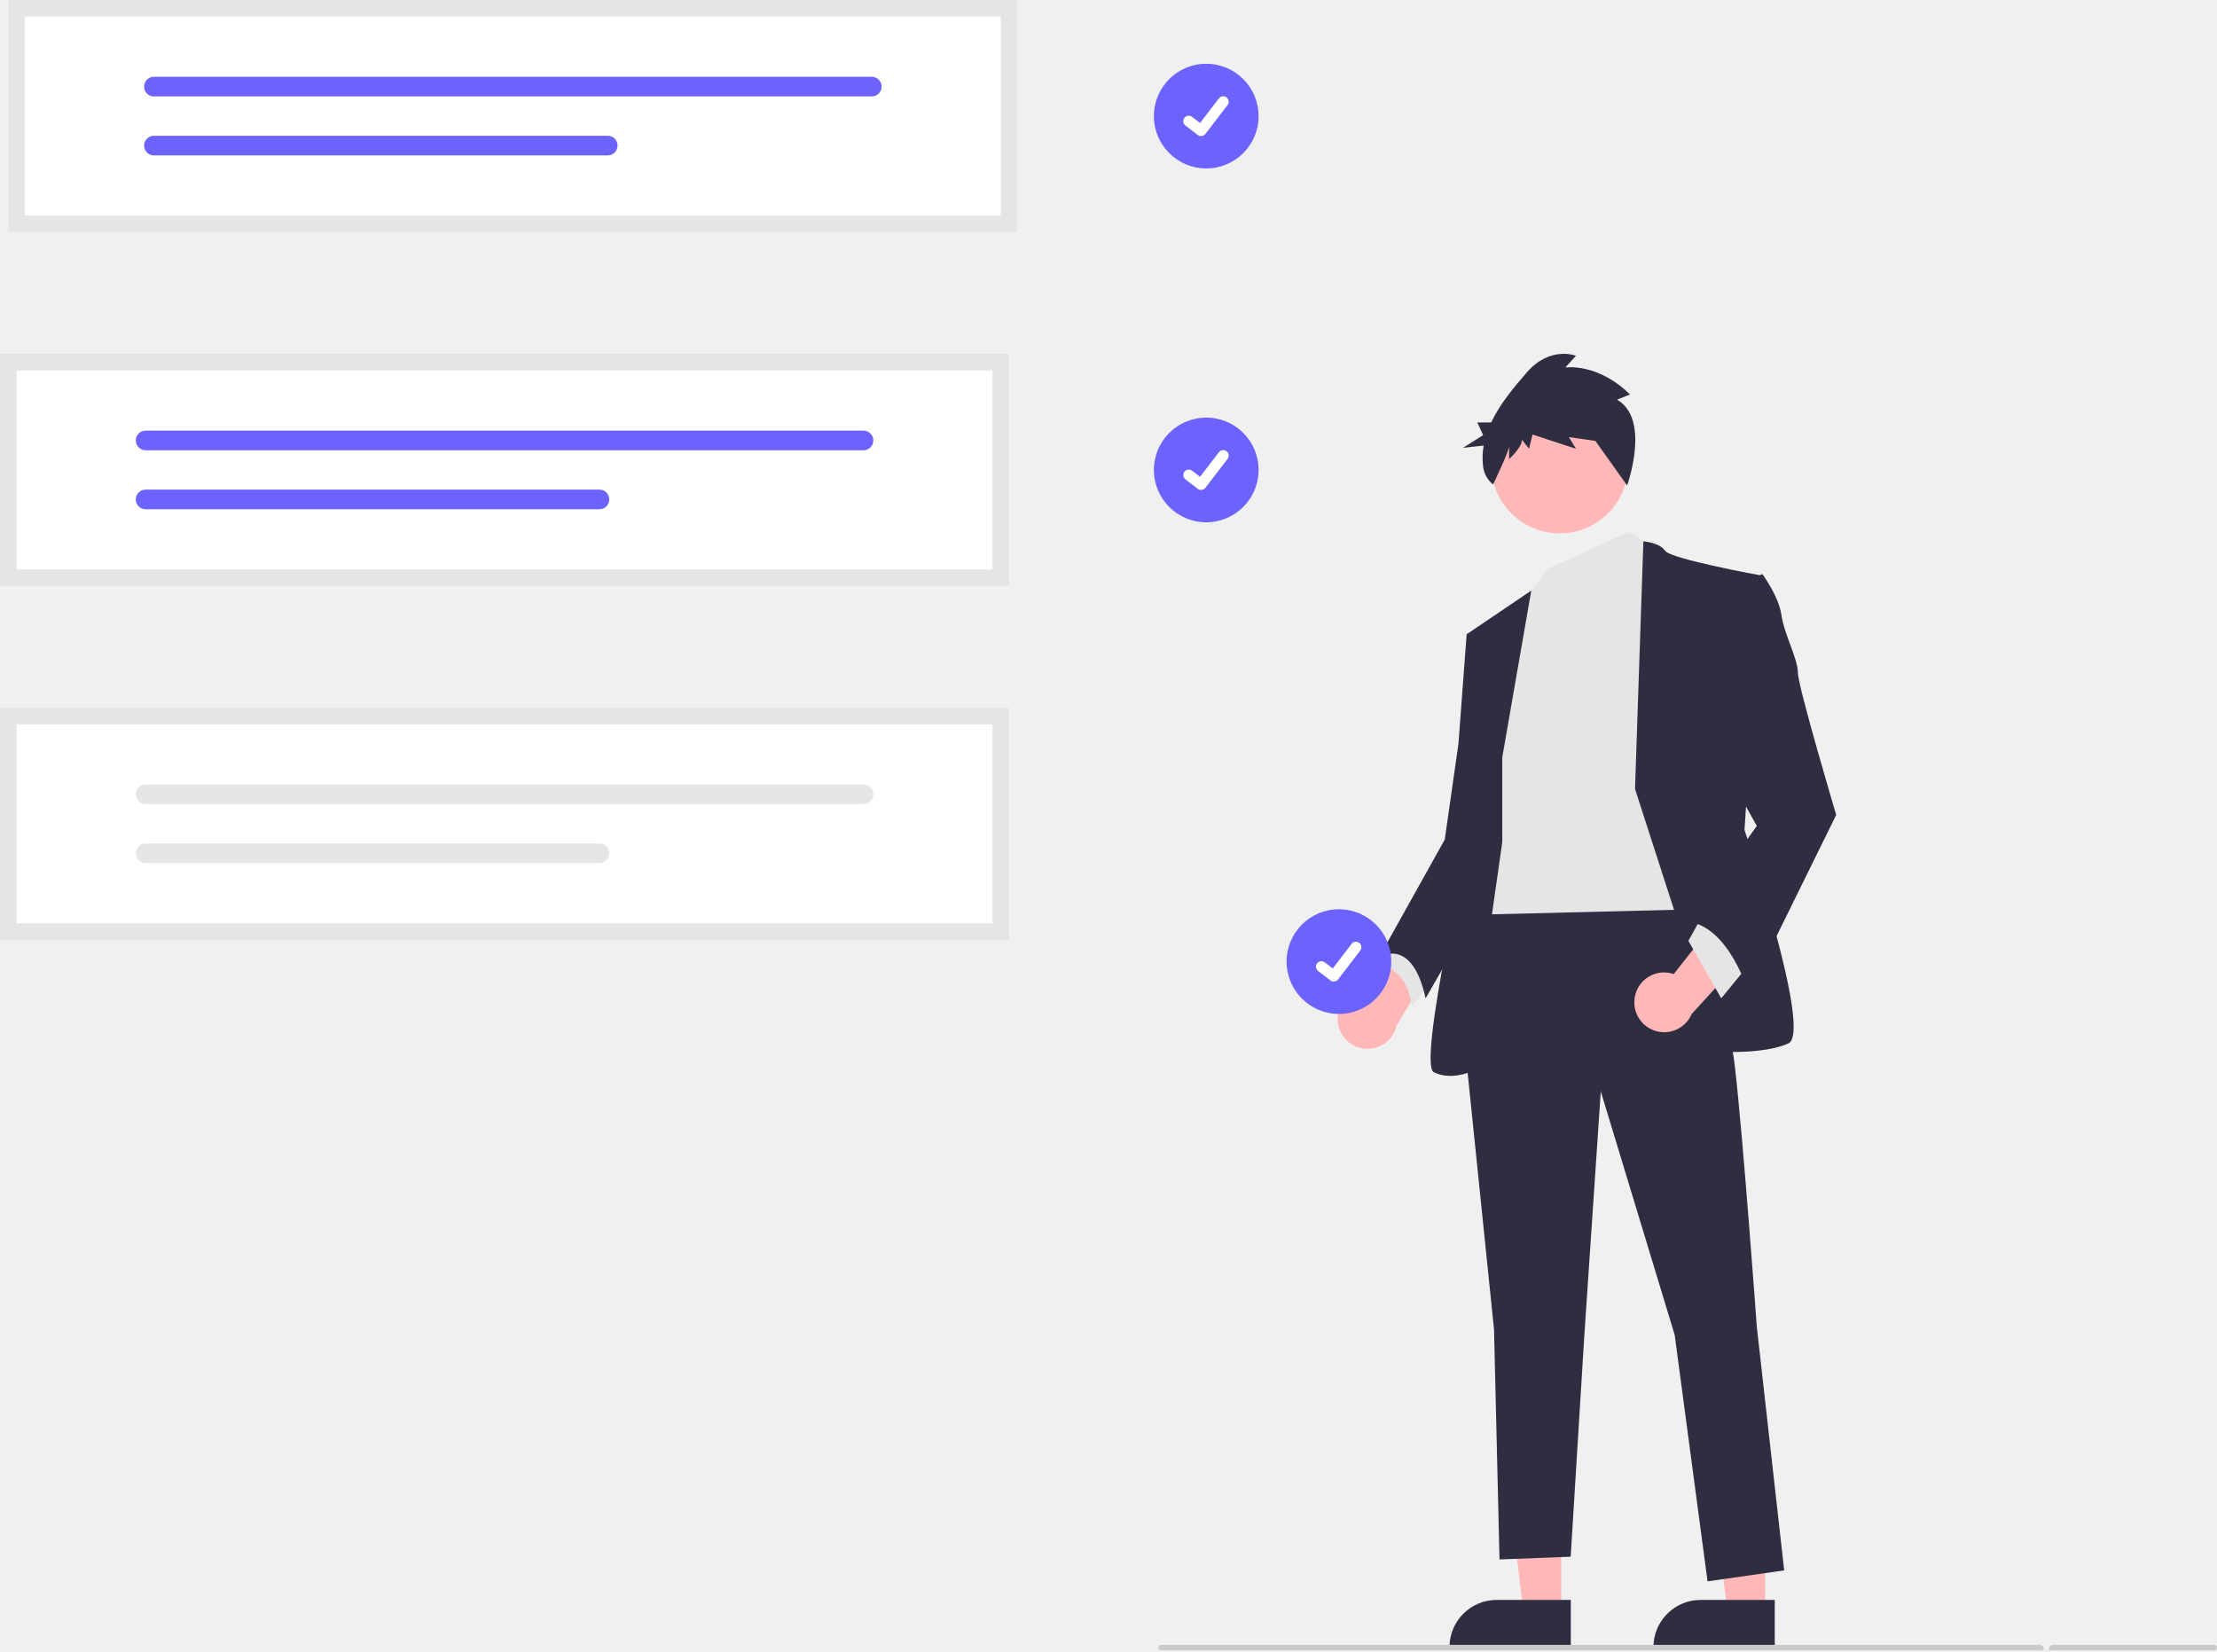
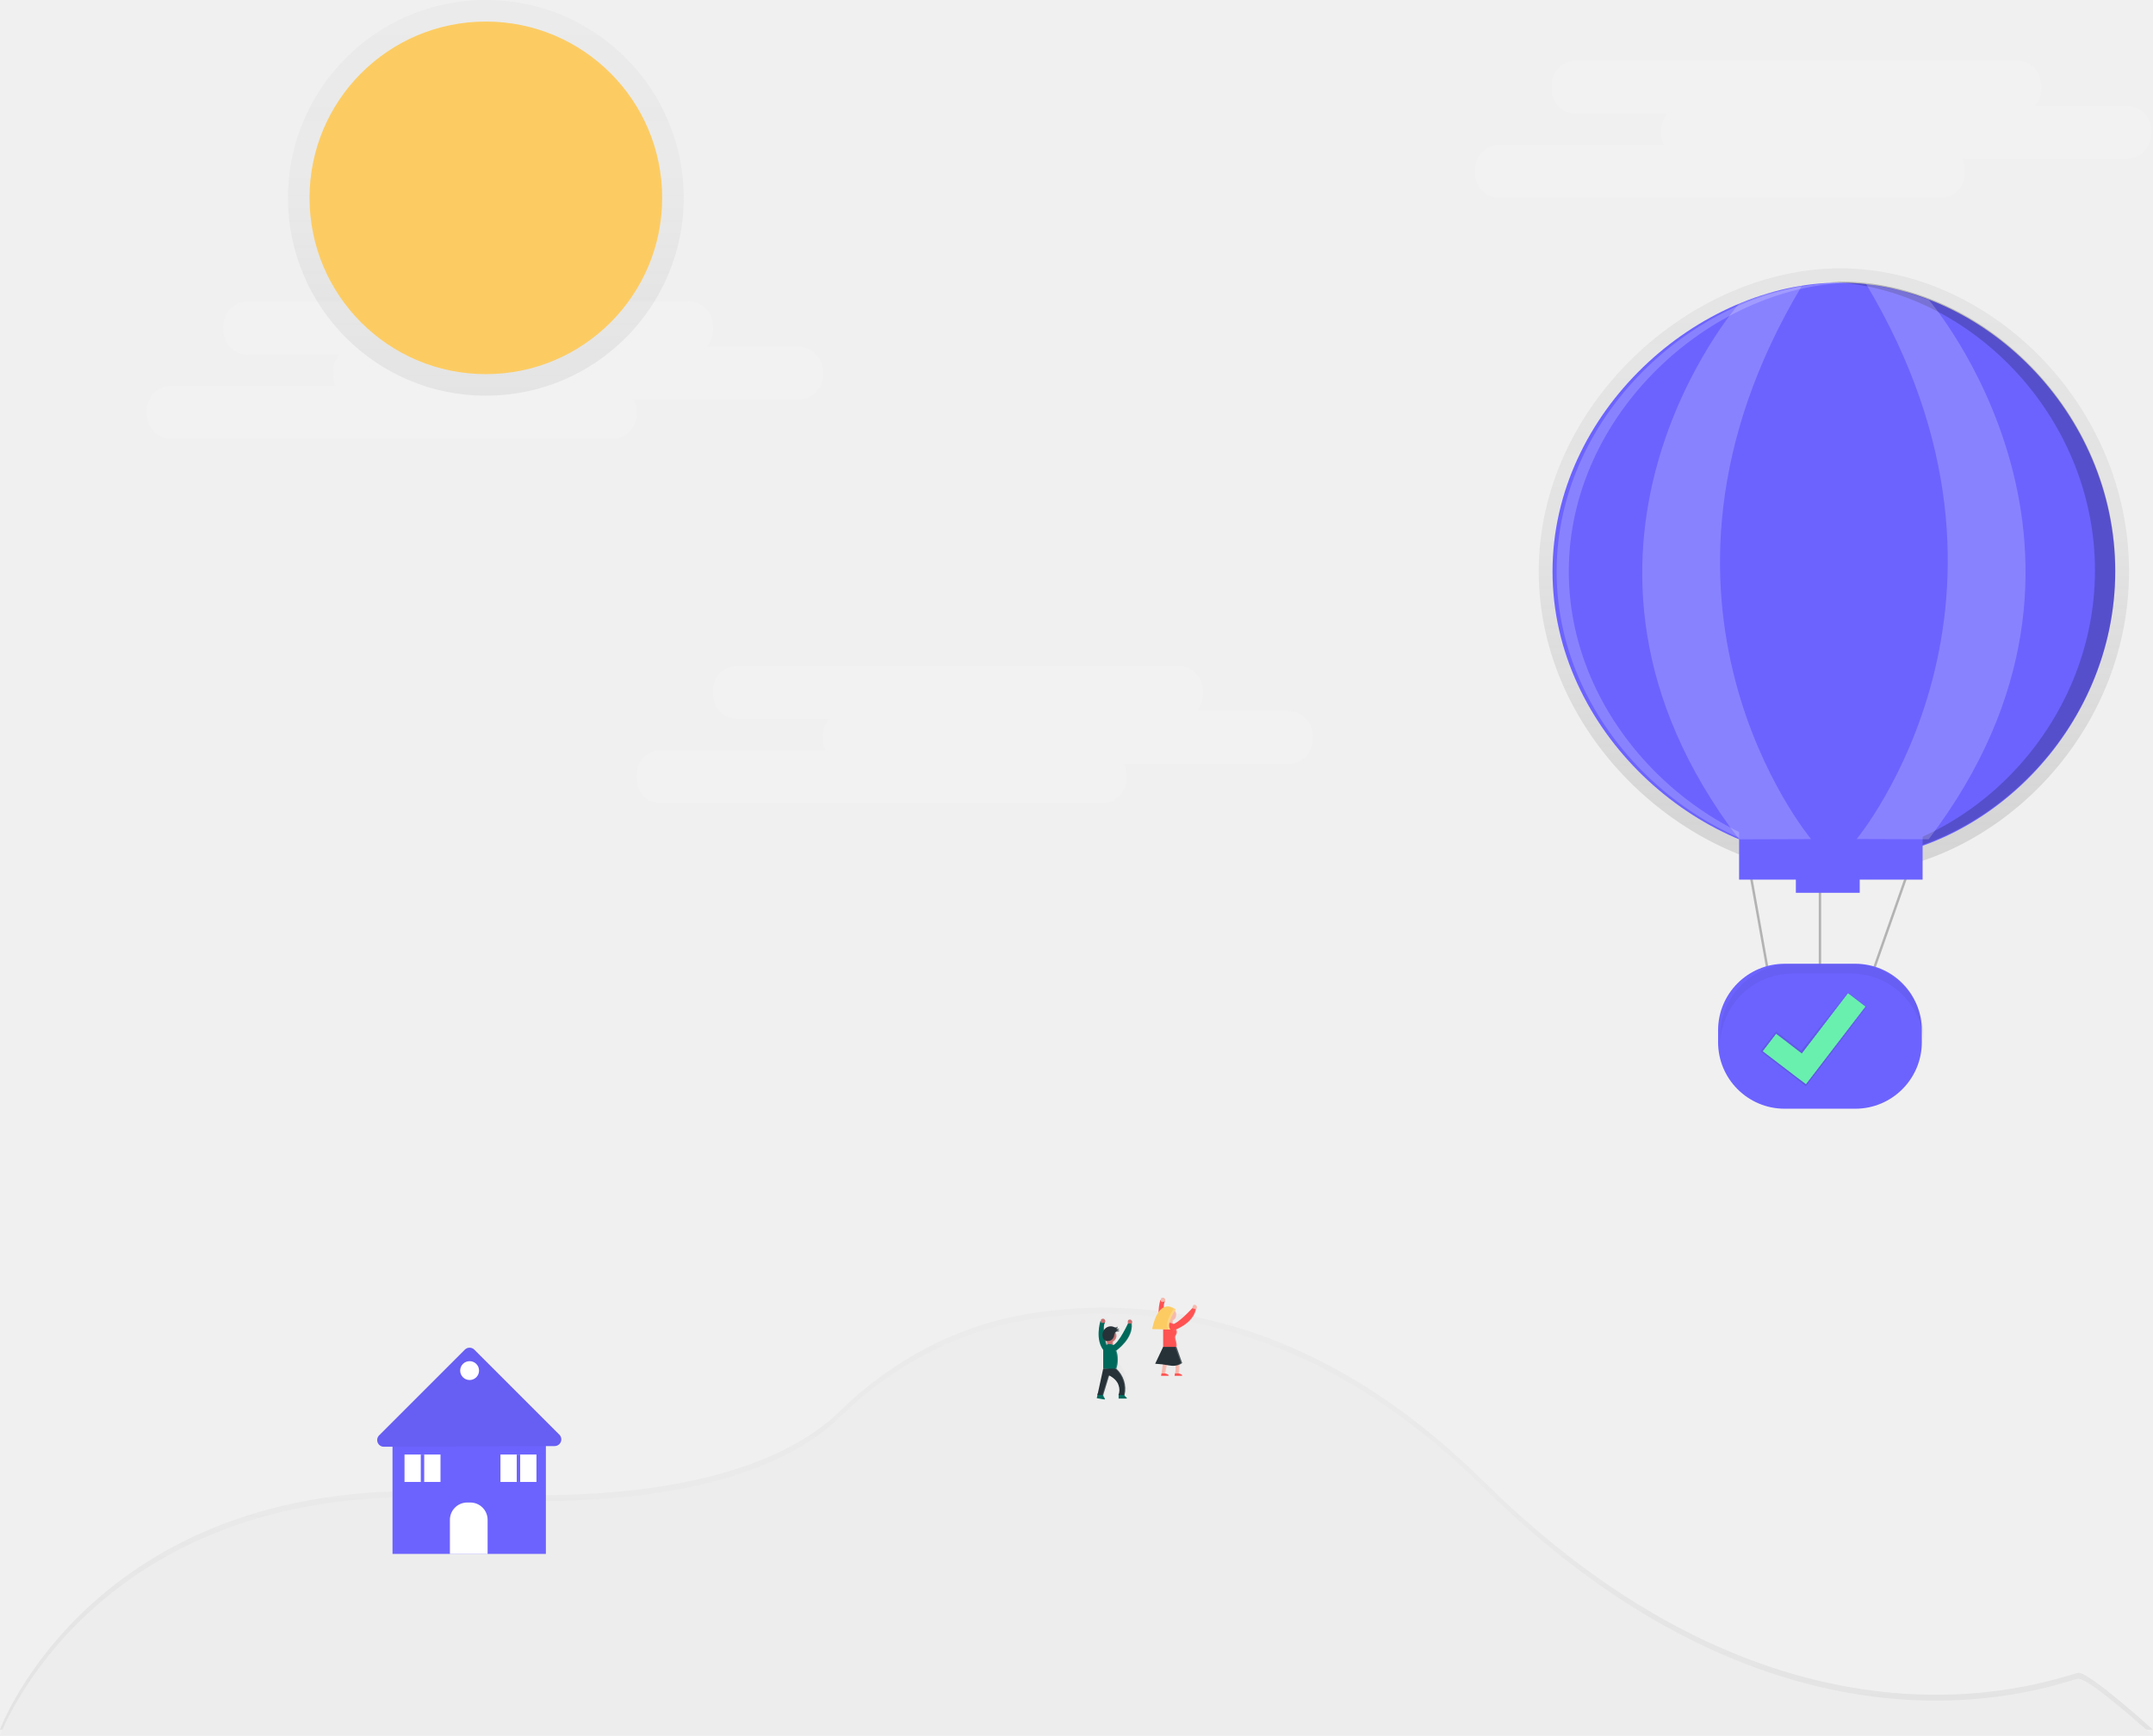
- <svg xmlns="http://www.w3.org/2000/svg" id="a644d002-dee1-4c60-b6d8-14071a55f848" data-name="Layer 1" width="801.921" height="597.457" viewBox="0 0 801.921 597.457">
-   <circle id="a21b076b-2a02-49a5-bb32-17a8ec3aa4f0" data-name="Ellipse 44" cx="436.314" cy="42" r="18.934" fill="#6c63ff" />
-   <path id="e6e13b85-c0f0-465c-a6f6-5f502d6349d1" data-name="Path 395" d="M633.477,200.494a1.964,1.964,0,0,1-1.181-.393l-.021-.016-4.45-3.404A1.977,1.977,0,0,1,630.231,193.543l2.882,2.21,6.811-8.885a1.977,1.977,0,0,1,2.771-.366l.001 0-.042.059.043-.059a1.979,1.979,0,0,1,.366,2.772l-8.011,10.447a1.978,1.978,0,0,1-1.573.771Z" transform="translate(-199.0394 -151.2713)" fill="#fff" />
-   <circle id="a589868e-34c5-408c-9ae2-7552629e8089" data-name="Ellipse 44" cx="436.314" cy="170" r="18.934" fill="#6c63ff" />
-   <path id="e165961b-e395-421d-ab84-b3c9bf16c3b4" data-name="Path 395" d="M633.477,328.494a1.964,1.964,0,0,1-1.181-.393l-.021-.016-4.45-3.404A1.977,1.977,0,1,1,630.231,321.543l2.882,2.21,6.811-8.885a1.977,1.977,0,0,1,2.771-.366l.001 0-.042.059.043-.059a1.979,1.979,0,0,1,.366,2.772l-8.011,10.447a1.978,1.978,0,0,1-1.573.771Z" transform="translate(-199.0394 -151.2713)" fill="#fff" />
-   <path d="M682.904,520.23a10.746,10.746,0,0,1,12.209-11.065l17.341-34.022,9.799,17.256-17.97,29.663a10.804,10.804,0,0,1-21.379-1.831Z" transform="translate(-199.0394 -151.2713)" fill="#ffb7b7" />
-   <polygon points="564.71 583.194 551.101 583.193 544.627 530.702 564.712 530.703 564.71 583.194" fill="#ffb7b7" />
-   <path d="M767.22,747.657l-43.88-.002v-.555a17.08,17.08,0,0,1,17.08-17.079h.001l26.801.001Z" transform="translate(-199.0394 -151.2713)" fill="#2f2e41" />
-   <polygon points="638.483 583.194 624.874 583.193 618.4 530.702 638.485 530.703 638.483 583.194" fill="#ffb7b7" />
-   <path d="M840.993,747.657l-43.881-.002v-.555a17.08,17.08,0,0,1,17.08-17.079h.001l26.801.001Z" transform="translate(-199.0394 -151.2713)" fill="#2f2e41" />
-   <path d="M703.806,490.62l-5.941,9.902s9.902,0,11.882,14.852l7.921-9.902Z" transform="translate(-199.0394 -151.2713)" fill="#e5e5e5" />
-   <path d="M807.772,469.827s15.842,41.586,18.813,67.33,7.921,94.064,7.921,94.064l9.902,88.123-27.724,3.961-11.882-89.113-26.734-88.123-5.941,88.123-4.951,80.202-25.744.99-1.98-83.173-10.892-105.946,5.941-50.498Z" transform="translate(-199.0394 -151.2713)" fill="#2f2e41" />
-   <circle cx="564.176" cy="168.164" r="24.754" fill="#ffb7b7" />
-   <polygon points="589.424 192.312 599.326 199.242 612.198 328.952 531.996 330.932 542.888 240.829 552.789 215.085 559.936 205.636 589.424 192.312" fill="#e5e5e5" />
-   <path d="M790.444,436.657l3.03-89.567s5.882.454,7.862,3.424,34.655,8.911,34.655,8.911l-5.941,92.084s24.754,73.271,15.842,77.232-24.754,2.97-24.754,2.97Z" transform="translate(-199.0394 -151.2713)" fill="#2f2e41" />
-   <path d="M742.422,425.27l10.504-60.365L729.55,380.713,735.491,424.28l-4.951,29.704s-18.813,82.182-12.872,85.153,12.872,0,12.872,0L742.422,455.965Z" transform="translate(-199.0394 -151.2713)" fill="#2f2e41" />
-   <path d="M736.481,378.733,729.55,380.713l-2.97,39.606-4.951,34.655L697.865,497.551s11.882-7.921,16.833,14.852l26.171-45.564Z" transform="translate(-199.0394 -151.2713)" fill="#2f2e41" />
-   <path d="M783.938,295.851l4.668-1.869s-9.76-10.745-23.339-9.811l3.819-4.205s-9.336-3.737-17.823,6.073c-4.462,5.157-9.623,11.22-12.841,18.049h-4.999l2.086,4.594-7.302,4.594,7.495-.825a25.672,25.672,0,0,0-.203,7.62,9.859,9.859,0,0,0,3.61,6.45h0s5.789-11.983,5.789-13.851v4.672s4.668-4.205,4.668-7.008l2.546,3.27,1.273-5.139,15.701,5.139-2.546-4.205,9.76,1.402-3.819-5.139,15.111,21.221S796.244,302.858,783.938,295.851Z" transform="translate(-199.0394 -151.2713)" fill="#2f2e41" />
-   <path d="M790.339,512.11a10.746,10.746,0,0,1,14.125-8.485l23.616-30.009,6.262,18.83-23.386,25.61a10.804,10.804,0,0,1-20.617-5.946Z" transform="translate(-199.0394 -151.2713)" fill="#ffb7b7" />
-   <polygon points="631.506 350.24 622.595 361.132 610.713 340.339 615.663 331.428 631.506 350.24" fill="#e5e5e5" />
-   <path d="M828.565,362.891l7.921-3.961s5.941,7.921,6.931,14.852,5.941,15.842,5.941,20.793,13.862,51.488,13.862,51.488L831.535,510.423s-6.931-23.764-21.783-25.744l24.754-34.655-13.862-24.754Z" transform="translate(-199.0394 -151.2713)" fill="#2f2e41" />
-   <path d="M999.961,748.267h-381a1,1,0,0,1,0-2h381a1,1,0,0,1,0,2Z" transform="translate(-199.0394 -151.2713)" fill="#cbcbcb" />
-   <path d="M564.039,363.271h-365v-84h365Z" transform="translate(-199.0394 -151.2713)" fill="#fff" />
-   <path d="M251.717,307.046a3.556,3.556,0,0,0,0,7.113H511.377a3.556,3.556,0,0,0,0-7.113Z" transform="translate(-199.0394 -151.2713)" fill="#6c63ff" />
-   <path d="M251.717,328.384a3.556,3.556,0,0,0-.015,7.113H415.862a3.556,3.556,0,1,0,0-7.113Z" transform="translate(-199.0394 -151.2713)" fill="#6c63ff" />
-   <path d="M564.039,363.271h-365v-84h365Zm-359-6h353v-72h-353Z" transform="translate(-199.0394 -151.2713)" fill="#e5e5e5" />
-   <path d="M564.039,491.271h-365v-84h365Z" transform="translate(-199.0394 -151.2713)" fill="#fff" />
-   <path d="M251.717,435.046a3.556,3.556,0,0,0,0,7.113H511.377a3.556,3.556,0,0,0,0-7.113Z" transform="translate(-199.0394 -151.2713)" fill="#e6e6e6" />
-   <path d="M251.717,456.384a3.556,3.556,0,0,0-.015,7.113H415.862a3.556,3.556,0,1,0,0-7.113Z" transform="translate(-199.0394 -151.2713)" fill="#e6e6e6" />
-   <path d="M564.039,491.271h-365v-84h365Zm-359-6h353v-72h-353Z" transform="translate(-199.0394 -151.2713)" fill="#e5e5e5" />
-   <path d="M567.039,235.271h-365v-84h365Z" transform="translate(-199.0394 -151.2713)" fill="#fff" />
-   <path d="M254.717,179.046a3.556,3.556,0,0,0,0,7.113H514.377a3.556,3.556,0,0,0,0-7.113Z" transform="translate(-199.0394 -151.2713)" fill="#6c63ff" />
-   <path d="M254.717,200.384a3.556,3.556,0,0,0-.015,7.113H418.862a3.556,3.556,0,1,0,0-7.113Z" transform="translate(-199.0394 -151.2713)" fill="#6c63ff" />
-   <path d="M567.039,235.271h-365v-84h365Zm-359-6h353v-72h-353Z" transform="translate(-199.0394 -151.2713)" fill="#e5e5e5" />
-   <path d="M938.287,748.729v-72.34S966.479,727.675,938.287,748.729Z" transform="translate(-199.0394 -151.2713)" fill="#f1f1f1" />
-   <path d="M940.029,748.716l-53.29-48.921S943.584,713.71,940.029,748.716Z" transform="translate(-199.0394 -151.2713)" fill="#f1f1f1" />
-   <circle id="b5ebad9a-150e-4d35-a0fa-e0e6655123db" data-name="Ellipse 44" cx="484.314" cy="347.846" r="18.934" fill="#6c63ff" />
-   <path id="a3d97315-c3ee-404f-9bfd-8b2853817976" data-name="Path 395" d="M681.477,506.34a1.964,1.964,0,0,1-1.181-.393l-.021-.016-4.45-3.404a1.977,1.977,0,1,1,2.406-3.139l2.882,2.21,6.811-8.885a1.977,1.977,0,0,1,2.771-.366l.001 0-.042.059.043-.059a1.979,1.979,0,0,1,.366,2.772l-8.011,10.447a1.978,1.978,0,0,1-1.573.771Z" transform="translate(-199.0394 -151.2713)" fill="#fff" />
+ <svg xmlns="http://www.w3.org/2000/svg" xmlns:xlink="http://www.w3.org/1999/xlink" id="9b8dff4b-368a-4ab8-bc0b-59c96572f6a5" data-name="Layer 1" width="883" height="711.86" viewBox="0 0 883 711.86">
+   <defs>
+     <linearGradient id="eab5defd-bb13-45ae-a86e-22d39d3e2cea" x1="600" y1="803.52" x2="600" y2="630.46" gradientUnits="userSpaceOnUse">
+       <stop offset="0" stop-color="gray" stop-opacity="0.25" />
+       <stop offset="0.54" stop-color="gray" stop-opacity="0.12" />
+       <stop offset="1" stop-color="gray" stop-opacity="0.1" />
+     </linearGradient>
+     <linearGradient id="666c504c-cd42-41b9-a03e-d98f4dda3eb5" x1="199.26" y1="162.3" x2="199.26" y2="0" xlink:href="#eab5defd-bb13-45ae-a86e-22d39d3e2cea" />
+     <linearGradient id="8e152b24-383a-4e7d-b315-0bee7e3d74a2" x1="2855.02" y1="635.26" x2="2855.02" y2="635.22" gradientTransform="matrix(-1, 0, 0, 1, 3466, 0)" xlink:href="#eab5defd-bb13-45ae-a86e-22d39d3e2cea" />
+     <linearGradient id="8f2a7dfd-1602-45be-be61-6ebd6ab5a03b" x1="2849.78" y1="664.28" x2="2849.78" y2="634.41" gradientTransform="matrix(-1, 0, 0, 1, 3466, 0)" xlink:href="#eab5defd-bb13-45ae-a86e-22d39d3e2cea" />
+     <linearGradient id="6fa74df0-cae9-46f9-9ace-4bf5394eec23" x1="902.47" y1="538.96" x2="902.47" y2="500.17" gradientTransform="translate(-157.49 -95.39) rotate(0.13)" gradientUnits="userSpaceOnUse">
+       <stop offset="0" stop-opacity="0.12" />
+       <stop offset="0.55" stop-opacity="0.09" />
+       <stop offset="1" stop-opacity="0.02" />
+     </linearGradient>
+     <linearGradient id="1fbefcf2-1d0d-411f-b7ef-97a6712cae01" x1="910.63" y1="452.78" x2="910.63" y2="204.14" xlink:href="#eab5defd-bb13-45ae-a86e-22d39d3e2cea" />
+   </defs>
+   <rect x="636.34" y="24.91" width="200.86" height="21.69" rx="9.96" ry="9.96" fill="#f2f2f2" />
+   <rect x="681.33" y="43.39" width="200.86" height="21.69" rx="9.96" ry="9.96" fill="#f2f2f2" />
+   <rect x="605" y="59.46" width="200.86" height="21.69" rx="9.96" ry="9.96" fill="#f2f2f2" />
+   <rect x="292.46" y="273.18" width="200.86" height="21.69" rx="9.96" ry="9.96" fill="#f2f2f2" />
+   <rect x="337.45" y="291.66" width="200.86" height="21.69" rx="9.96" ry="9.96" fill="#f2f2f2" />
+   <rect x="261.12" y="307.72" width="200.86" height="21.69" rx="9.96" ry="9.96" fill="#f2f2f2" />
+   <g opacity="0.5">
+     <path d="M1011,780.22c-4.82,0-115.7,48.21-244.25-78.74-69.81-68.93-138.19-76.27-186.11-68.58C551.19,637.62,524.3,652,503,672.83c-17.13,16.82-58.59,39.74-155.73,33.48-149.44-9.64-188.81,97.22-188.81,97.22h883S1015.79,780.22,1011,780.22Z" transform="translate(-158.5 -94.07)" fill="url(#eab5defd-bb13-45ae-a86e-22d39d3e2cea)" />
+   </g>
+   <path d="M158.5,805.93s39.37-106.86,188.81-97.22C444.45,715,485.92,692.05,503,675.24c21.26-20.87,48.14-35.21,77.56-39.93,47.92-7.69,116.31-.35,186.11,68.58,128.55,126.95,239.43,78.74,244.25,78.74s30.53,23.3,30.53,23.3Z" transform="translate(-158.5 -94.07)" fill="#f2f2f2" />
+   <path d="M158.5,805.93s39.37-106.86,188.81-97.22C444.45,715,485.92,692.05,503,675.24c21.26-20.87,48.14-35.21,77.56-39.93,47.92-7.69,116.31-.35,186.11,68.58,128.55,126.95,239.43,78.74,244.25,78.74s30.53,23.3,30.53,23.3Z" transform="translate(-158.5 -94.07)" opacity="0.02" />
+   <rect x="91.59" y="123.73" width="200.86" height="21.69" rx="9.96" ry="9.96" fill="#f2f2f2" />
+   <rect x="136.59" y="142.21" width="200.86" height="21.69" rx="9.96" ry="9.96" fill="#f2f2f2" />
+   <rect x="60.26" y="158.28" width="200.86" height="21.69" rx="9.96" ry="9.96" fill="#f2f2f2" />
+   <g opacity="0.5">
+     <circle cx="199.26" cy="81.15" r="81.15" fill="url(#666c504c-cd42-41b9-a03e-d98f4dda3eb5)" />
+   </g>
+   <circle cx="199.26" cy="81.15" r="72.31" fill="#fccc63" />
+   <rect x="160.98" y="590.63" width="62.9" height="46.73" fill="#6c63ff" />
+   <path d="M314,682.8l35.15-35.15a2.74,2.74,0,0,1,3.88,0l34.87,34.87a2.74,2.74,0,0,1-1.93,4.68l-70,.28A2.74,2.74,0,0,1,314,682.8Z" transform="translate(-158.5 -94.07)" fill="#6c63ff" />
+   <path d="M314,682.8l35.15-35.15a2.74,2.74,0,0,1,3.88,0l34.87,34.87a2.74,2.74,0,0,1-1.93,4.68l-70,.28A2.74,2.74,0,0,1,314,682.8Z" transform="translate(-158.5 -94.07)" opacity="0.05" />
+   <path d="M191.62,616.28h1.26a7.1,7.1,0,0,1,7.1,7.1v14a0,0,0,0,1,0,0H184.52a0,0,0,0,1,0,0v-14A7.1,7.1,0,0,1,191.62,616.28Z" fill="#fff" />
+   <circle cx="192.6" cy="562.17" r="3.87" fill="#fff" />
+   <rect x="165.9" y="596.6" width="14.76" height="11.24" fill="#fff" />
+   <rect x="172.57" y="596.6" width="1.41" height="11.24" fill="#6c63ff" />
+   <rect x="205.25" y="596.6" width="14.76" height="11.24" fill="#fff" />
+   <rect x="211.93" y="596.6" width="1.41" height="11.24" fill="#6c63ff" />
+   <g opacity="0.2">
+     <path d="M611,635.22v0C610.87,635.19,611,635.22,611,635.22Z" transform="translate(-158.5 -94.07)" fill="url(#8e152b24-383a-4e7d-b315-0bee7e3d74a2)" />
+   </g>
+   <g opacity="0.2">
+     <path d="M612.45,664.26h.12a.14.14,0,0,0,.09-.12.32.32,0,0,0,0-.12l0-.1c-.1-.24-.33-.56-.46-.84l-.06-.15a1.15,1.15,0,0,1,0-.2s0-.06,0-.09l2.16-7.09h0l.05-.17s2.75,1.18,3.46,3.54a5.54,5.54,0,0,1,.06,3.55h0v0l-.05.12h.05v1.3h3c.21-.1-.07-.36-.35-.62l-.07-.07-.18-.19h0a.94.94,0,0,1-.13-.19l-.05-.12,0-.07H620l0-.11a10.21,10.21,0,0,0-3.06-9.66v0a10.46,10.46,0,0,0,0-6.65c.28-.2,5.73-4.14,5.69-9.24a7,7,0,0,0,0-.82s.47-.39,0-1.1l0-.06v0l0,0,0,0,0,0,0,0,0,0,0,0,0,0h0l0,0h0l0,0h0l-.05,0h-.33a1.48,1.48,0,0,0-.61.2s-.31,1,0,1.26h-.08s-3.23,7-5.39,8l-.15-.09v-.91a1.1,1.1,0,0,0,0-.12h0a1.09,1.09,0,0,0,0-.11,2.45,2.45,0,0,0,.65-.49h0a2.45,2.45,0,0,0,.2-.24h0l.08-.12h0l.08-.14h0l.06-.13v0a2.42,2.42,0,0,0,.11-.29v0l0-.12v0l0-.15v0s0-.08,0-.12v0c0-.05,0-.1,0-.16a2.43,2.43,0,0,0-.15-.84q0-.11-.09-.22l-.05-.11-.07-.12a.8.8,0,0,1,.19-.17,1.13,1.13,0,0,1,.45-.14h.39l.08,0a.7.7,0,0,0,.16-.09.73.73,0,0,1,.26-.14h-.59l-.09,0-.08,0-.09,0-.08,0-.08,0-.08,0-.08,0-.08,0h0l-.16-.07a.86.86,0,0,0,.26.06h.34l.06,0,0,0,0,0,0,0,0,0,0,0,0,0,0,0,0,0,.06-.05,0,0,0,0,0,0,0,0,0,0,0,0v0l0-.08-.11,0-.07,0h0a1.52,1.52,0,0,1-.41,0l-.29,0h0l-.13,0h0l-.12-.05h0A.46.46,0,0,0,617,638l.11-.07a.58.58,0,0,0,.2-.39.44.44,0,0,0,0-.19l-.07.06-.06,0a1,1,0,0,1-.65.18h-.08a3,3,0,0,1-.59-.22l-.17-.06-.05,0-.14,0-.08,0-.11,0h-.53a3.05,3.05,0,0,0-2,.84,3,3,0,0,0-.34.4,3.92,3.92,0,0,1,.39-2.13l-.06,0,0,0-.18,0-.09.17a2,2,0,0,1,.27-.68l-.06,0a.81.81,0,0,0,0-1.08c-.47-.71-1.34-.16-1.34-.16a3.64,3.64,0,0,0-.14.71l-.14-.06c-.16.54-1.94,6.74,1,10.7a2.47,2.47,0,0,0,0,.25v6.68l-2,9.16h0v0h0l-.39,1.73,2.81.46Zm.5-21.65a2.44,2.44,0,0,0,.52.33,1.09,1.09,0,0,0,0,.19V644l-.17.08C613.17,643.65,613.06,643.15,612.94,642.61Z" transform="translate(-158.5 -94.07)" fill="url(#8f2a7dfd-1602-45be-be61-6ebd6ab5a03b)" />
+   </g>
+   <path d="M622.66,636.93s.52-.44,0-1.22-1.48-.17-1.48-.17-.35,1.13,0,1.39S622.66,636.93,622.66,636.93Z" transform="translate(-158.5 -94.07)" fill="#ca7070" />
+   <path id="39458adb-bcd5-4769-9abe-182f7ae0ca71" data-name="&lt;Path&gt;" d="M617.28,666.09h2.4a.79.79,0,0,0,.23.62c.32.37,1,.82.67,1h-3.3Z" transform="translate(-158.5 -94.07)" fill="#00695c" />
+   <path d="M619.73,666.71a.79.79,0,0,1-.23-.62h.17a.79.79,0,0,0,.23.62c.32.37,1,.82.67,1h-.17C620.7,667.53,620.05,667.08,619.73,666.71Z" transform="translate(-158.5 -94.07)" fill="#fff" opacity="0.2" />
+   <path id="24b3a5d5-99f8-4317-aac1-7589e0408752" data-name="&lt;Path&gt;" d="M608.72,665.6,611,666a1.15,1.15,0,0,0,.1.79c.25.51.8,1.17.47,1.31l-3.25-.53Z" transform="translate(-158.5 -94.07)" fill="#00695c" />
+   <path d="M609.82,635.87s-2.57,8.11,1.74,12.6l1.25-1s-2.55-8.85-1.12-10.93C609.17,635.75,609.82,635.87,609.82,635.87Z" transform="translate(-158.5 -94.07)" fill="#00695c" />
+   <path d="M611.6,636.58s.52-.44,0-1.22-1.48-.17-1.48-.17-.35,1.13,0,1.39S611.6,636.58,611.6,636.58Z" transform="translate(-158.5 -94.07)" fill="#ca7070" />
+   <path d="M610.9,666.75a1.15,1.15,0,0,1-.1-.79l-2.08-.34v0L611,666a1.15,1.15,0,0,0,.1.79c.25.51.8,1.17.47,1.31l-.14,0C611.65,667.86,611.14,667.24,610.9,666.75Z" transform="translate(-158.5 -94.07)" fill="#fff" opacity="0.2" />
+   <rect x="612.51" y="643.42" width="2.44" height="3.62" rx="1.12" ry="1.12" transform="translate(1068.97 1196.39) rotate(180)" fill="#ca7070" />
+   <path d="M612.63,648s-2.52-8.74-1.15-10.89l.2,0,0,0,.06,0c-1.43,2.08,1.12,10.93,1.12,10.93l-1.25,1-.11-.12Z" transform="translate(-158.5 -94.07)" fill="#fff" opacity="0.2" />
+   <circle cx="455.19" cy="547.92" r="2.7" fill="#ca7070" />
+   <path d="M614.65,645.82v-1.18a1.21,1.21,0,0,0,0-.26,2.7,2.7,0,0,0-1.08-5.1h.15a2.7,2.7,0,0,1,1.24,5.1,1.21,1.21,0,0,1,0,.26v1.18a1.22,1.22,0,0,1-1.22,1.22h-.15A1.22,1.22,0,0,0,614.65,645.82Z" transform="translate(-158.5 -94.07)" fill="#fff" opacity="0.2" />
+   <path d="M610.95,655.45s5.21.59,5.4,0a11.52,11.52,0,0,0,0-7.41,2.7,2.7,0,0,0-2.7-2.7h0a2.7,2.7,0,0,0-2.7,2.7Z" transform="translate(-158.5 -94.07)" fill="#00695c" />
+   <path d="M610.95,655.45l-2.35,10.8h2.35l2.44-8s3,1.31,3.83,3.92a5.73,5.73,0,0,1,0,4.09h2.53l0-.12a11.23,11.23,0,0,0-3.42-10.69h0" transform="translate(-158.5 -94.07)" fill="#263238" />
+   <path d="M616,655.45a11.52,11.52,0,0,0,0-7.41,2.7,2.7,0,0,0-2.53-2.69h.17a2.7,2.7,0,0,1,2.7,2.7,11.52,11.52,0,0,1,0,7.41c-.07.21-.78.27-1.67.26C615.44,655.7,616,655.63,616,655.45Z" transform="translate(-158.5 -94.07)" fill="#fff" opacity="0.2" />
+   <path d="M616.39,648s7-4.88,6.27-11.06H621.1s-3.75,8.1-6.14,8.89S616.39,648,616.39,648Z" transform="translate(-158.5 -94.07)" fill="#00695c" />
+   <g opacity="0.2">
+     <path d="M613.34,658.42l-2.39,7.87h-.35l2.44-8Z" transform="translate(-158.5 -94.07)" fill="#fff" />
+     <path d="M616,655.49h.35a11.23,11.23,0,0,1,3.42,10.69l0,.12h-.35l0-.12A11.23,11.23,0,0,0,616,655.49Z" transform="translate(-158.5 -94.07)" fill="#fff" />
+   </g>
+   <path d="M622.4,637h.26c.7,6.19-6.27,11.06-6.27,11.06l-.17-.07C617,647.42,623.05,642.79,622.4,637Z" transform="translate(-158.5 -94.07)" fill="#fff" opacity="0.2" />
+   <path d="M615.84,640.78a4.47,4.47,0,0,0-.31,1.09,2.92,2.92,0,0,1-1.24,1.9,2.74,2.74,0,0,1-1.21.33,2.31,2.31,0,0,1-1.79-.54,2.22,2.22,0,0,1-.55-1.1,3.74,3.74,0,0,1,1-3.44,3.32,3.32,0,0,1,3.45-.73,3.3,3.3,0,0,0,.66.24,1.09,1.09,0,0,0,1-.32.6.6,0,0,1-.58.78,1.68,1.68,0,0,0,1.29.07,1.09,1.09,0,0,1-1.38.55,3.69,3.69,0,0,0,1.56.32c-.11,0-.33.21-.47.25a3,3,0,0,1-.52,0A1,1,0,0,0,615.84,640.78Z" transform="translate(-158.5 -94.07)" fill="#263238" />
+   <g opacity="0.2">
+     <path d="M616.2,639a1.67,1.67,0,0,0,.64.16A1.68,1.68,0,0,1,616,639a.61.61,0,0,0,.61-.66l.14-.12A.6.6,0,0,1,616.2,639Z" transform="translate(-158.5 -94.07)" fill="#fff" />
+     <path d="M615.66,638.53a3.3,3.3,0,0,1-.66-.24,3,3,0,0,0-1-.21,3,3,0,0,1,1.21.21,3.3,3.3,0,0,0,.66.24h.09A1,1,0,0,1,615.66,638.53Z" transform="translate(-158.5 -94.07)" fill="#fff" />
+     <path d="M617,640.18c.14,0,.36-.25.47-.25a3.69,3.69,0,0,1-1.56-.32,1,1,0,0,0,.35.07,3.69,3.69,0,0,0,1.39.24c-.11,0-.33.21-.47.25a1.16,1.16,0,0,1-.36,0Z" transform="translate(-158.5 -94.07)" fill="#fff" />
+     <path d="M612.9,644.1a2.74,2.74,0,0,0,1.21-.33,2.92,2.92,0,0,0,1.24-1.9,4.47,4.47,0,0,1,.31-1.09,1,1,0,0,1,.85-.56h.17a1,1,0,0,0-.85.56,4.47,4.47,0,0,0-.31,1.09,2.92,2.92,0,0,1-1.24,1.9,2.74,2.74,0,0,1-1.21.33h-.17Z" transform="translate(-158.5 -94.07)" fill="#fff" />
+     <path d="M616.41,639.69a1.1,1.1,0,0,0,.89-.57l.2-.06A1.1,1.1,0,0,1,616.41,639.69Z" transform="translate(-158.5 -94.07)" fill="#fff" />
+   </g>
+   <path d="M622.49,636.93s.52-.44,0-1.22a.83.83,0,0,0-.65-.4.85.85,0,0,1,.82.4c.52.78,0,1.22,0,1.22a4.72,4.72,0,0,1-1,.11A5.16,5.16,0,0,0,622.49,636.93Z" transform="translate(-158.5 -94.07)" fill="#fff" opacity="0.2" />
+   <path d="M634.41,627.22s-2.57,8.11,1.74,12.6l1.25-1s-2.55-8.85-1.12-10.93C633.76,627.1,634.41,627.22,634.41,627.22Z" transform="translate(-158.5 -94.07)" fill="#ff5252" />
+   <path d="M636.19,627.94s.52-.44,0-1.22-1.48-.17-1.48-.17-.35,1.13,0,1.39S636.19,627.94,636.19,627.94Z" transform="translate(-158.5 -94.07)" fill="#f6b9ad" />
+   <rect x="637.1" y="634.78" width="2.44" height="3.62" rx="1.12" ry="1.12" transform="translate(1118.15 1179.11) rotate(180)" fill="#f6b9ad" />
+   <path d="M637.22,639.39s-2.52-8.74-1.15-10.89l.2,0,0,0,.06,0c-1.43,2.08,1.12,10.93,1.12,10.93l-1.25,1-.11-.12Z" transform="translate(-158.5 -94.07)" fill="#fff" opacity="0.2" />
+   <circle cx="479.78" cy="539.27" r="2.7" fill="#f6b9ad" />
+   <path d="M639.24,637.17V636a1.21,1.21,0,0,0,0-.26,2.7,2.7,0,0,0-1.08-5.1h.15a2.7,2.7,0,0,1,1.24,5.1,1.21,1.21,0,0,1,0,.26v1.18a1.22,1.22,0,0,1-1.22,1.22h-.15A1.22,1.22,0,0,0,639.24,637.17Z" transform="translate(-158.5 -94.07)" fill="#fff" opacity="0.2" />
+   <path d="M635.54,646.8s5.21.59,5.4,0c.62-1.9-1-4-.21-5a2.47,2.47,0,0,0,.21-2.44,2.7,2.7,0,0,0-2.7-2.7h0a2.7,2.7,0,0,0-2.7,2.7Z" transform="translate(-158.5 -94.07)" fill="#ff5252" />
+   <path d="M640.74,641.84a2.47,2.47,0,0,0,.21-2.44,2.7,2.7,0,0,0-2.7-2.7h-.17a2.7,2.7,0,0,1,2.53,2.69,2.47,2.47,0,0,1-.21,2.44c-.84,1,.83,3.06.21,5-.06.18-.6.25-1.31.26.88,0,1.59-.05,1.66-.26C641.57,644.9,639.9,642.84,640.74,641.84Z" transform="translate(-158.5 -94.07)" fill="#fff" opacity="0.2" />
+   <path d="M639.83,646.63h0a15.46,15.46,0,0,1,2.2,10.69l0,.12h-1.62a8.7,8.7,0,0,0,0-4.09,6.46,6.46,0,0,0-2.46-3.92l-1.57,8h-1.51l1.51-10.8Z" transform="translate(-158.5 -94.07)" fill="#f6b9ad" />
+   <path d="M649,631.09s.63-.26.36-1.17-1.36-.6-1.36-.6-.67,1-.41,1.33S649,631.09,649,631.09Z" transform="translate(-158.5 -94.07)" fill="#f6b9ad" />
+   <path d="M639.75,639.83s8.09-2.62,9.24-8.74l-1.5-.46s-6,6.65-8.48,6.7S639.75,639.83,639.75,639.83Z" transform="translate(-158.5 -94.07)" fill="#ff5252" />
+   <path d="M648.71,631.1l.25.08c-1.15,6.12-9.24,8.74-9.24,8.74l-.14-.11C640.53,639.47,647.64,636.81,648.71,631.1Z" transform="translate(-158.5 -94.07)" fill="#fff" opacity="0.2" />
+   <g opacity="0.2">
+     <path d="M637.58,649.42l-1.57,8h.35l1.52-7.78A3.74,3.74,0,0,0,637.58,649.42Z" transform="translate(-158.5 -94.07)" fill="#fff" />
+     <path d="M639.83,646.63h-.35a15.46,15.46,0,0,1,2.2,10.69l0,.12H642l0-.12A15.46,15.46,0,0,0,639.83,646.63Z" transform="translate(-158.5 -94.07)" fill="#fff" />
+   </g>
+   <path d="M648.82,631s.63-.26.36-1.17a.83.83,0,0,0-.5-.57.85.85,0,0,1,.67.62c.27.9-.36,1.17-.36,1.17a4.72,4.72,0,0,1-1-.19A5.16,5.16,0,0,0,648.82,631Z" transform="translate(-158.5 -94.07)" fill="#fff" opacity="0.2" />
+   <path d="M635.54,646.51l-3.28,6.92a40.62,40.62,0,0,1,5.71.69c3.63.69,5.36-1,5.36-1L641,646.51Z" transform="translate(-158.5 -94.07)" fill="#263238" />
+   <path d="M636.41,657.4s1.73.35,1.38,1h-3.11l.17-1Z" transform="translate(-158.5 -94.07)" fill="#ff5252" />
+   <path d="M641.94,657.4s1.73.35,1.38,1h-3.11l.17-1Z" transform="translate(-158.5 -94.07)" fill="#ff5252" />
+   <path d="M640.73,631.12s-4.15,5.88-2.25,8.3l-7.43-.17S633.12,625.93,640.73,631.12Z" transform="translate(-158.5 -94.07)" fill="#fccc63" />
+   <path d="M640.73,631.12a6.31,6.31,0,0,0-2.9-1.18,7.32,7.32,0,0,1,2,1s-4.15,5.88-2.25,8.3l-6.54-.15,0,.15,7.43.17C636.58,637,640.73,631.12,640.73,631.12Z" transform="translate(-158.5 -94.07)" fill="#fff" opacity="0.2" />
+   <path d="M641,646.51h-.52l2.34,6.57a5.28,5.28,0,0,1-3.44,1.2,5.5,5.5,0,0,0,4-1.2Z" transform="translate(-158.5 -94.07)" fill="#fff" opacity="0.2" />
+   <path d="M636.41,657.4h-.35s1.73.35,1.38,1h.35C638.14,657.74,636.41,657.4,636.41,657.4Z" transform="translate(-158.5 -94.07)" fill="#fff" opacity="0.2" />
+   <path d="M641.94,657.4h-.35s1.73.35,1.38,1h.35C643.67,657.74,641.94,657.4,641.94,657.4Z" transform="translate(-158.5 -94.07)" fill="#fff" opacity="0.2" />
+   <polyline points="725.52 400.93 715.88 347.09 746.41 345.6 746.41 400.93 767.3 400.93 788.19 341.47" fill="none" stroke="#b3b3b3" stroke-miterlimit="10" />
+   <rect x="704.63" y="395.3" width="83.56" height="59.46" rx="27.3" ry="27.3" fill="#6c63ff" />
+   <path d="M917.77,489.37h-24.1a29.82,29.82,0,0,0-29.73,29.73h0c0,.68,0,1.34.08,2a29.82,29.82,0,0,1,29.65-27.72h24.1a29.82,29.82,0,0,1,29.65,27.72c0-.66.08-1.33.08-2h0A29.82,29.82,0,0,0,917.77,489.37Z" transform="translate(-158.5 -94.07)" opacity="0.05" />
+   <polygon points="765.66 413.01 757.77 406.82 738.69 430.99 728.43 423.04 722.01 431.2 736.93 442.6 736.93 442.6 740.63 445.57 765.66 413.01" fill="url(#6fa74df0-cae9-46f9-9ace-4bf5394eec23)" />
+   <polygon points="765.08 412.86 757.92 407.38 738.97 432.1 728.44 424.02 722.95 431.18 737.06 441.98 737.06 441.98 740.68 444.69 765.08 412.86" fill="#69f0ae" />
+   <path d="M1031.67,328.46c0,68.66-57.36,124.32-118.43,124.32S789.58,397.12,789.58,328.46s62.59-124.32,123.67-124.32S1031.67,259.8,1031.67,328.46Z" transform="translate(-158.5 -94.07)" fill="url(#1fbefcf2-1d0d-411f-b7ef-97a6712cae01)" />
+   <path d="M1026,328.46c0,65.45-54.67,118.5-112.89,118.5s-117.88-53.05-117.88-118.5S854.91,210,913.12,210,1026,263,1026,328.46Z" transform="translate(-158.5 -94.07)" fill="#6c63ff" />
+   <rect x="736.53" y="357.05" width="26.19" height="9.15" fill="#6c63ff" />
+   <g opacity="0.2">
+     <path d="M913.12,209.55c-1.39,0-2.77,0-4.16.1,56.63,2.45,108.73,54.51,108.73,118.4S965.59,444,909,446.45c1.39.06,2.78.1,4.16.1,58.21,0,112.89-53.05,112.89-118.5S971.33,209.55,913.12,209.55Z" transform="translate(-158.5 -94.07)" />
+   </g>
+   <g opacity="0.2">
+     <path d="M801.9,328.46c0-64.51,58-117,115.38-118.46-.83,0-1.66,0-2.49,0-58.21,0-117.88,53.05-117.88,118.5S856.57,447,914.78,447c.83,0,1.66,0,2.49,0C859.87,445.44,801.9,393,801.9,328.46Z" transform="translate(-158.5 -94.07)" fill="#fff" />
+   </g>
+   <rect x="713.25" y="336.26" width="75.26" height="24.53" fill="#6c63ff" />
+   <path d="M871.75,218.59s-89.39,102.18,0,219.74l29.52-.1s-81.49-97.12-3.74-227L883,214.54Z" transform="translate(-158.5 -94.07)" fill="#fff" opacity="0.2" />
+   <path d="M949.5,217s89.39,103.74,0,221.3l-29.52-.1s81.49-98,3.74-227.85l14.55,2.91Z" transform="translate(-158.5 -94.07)" fill="#fff" opacity="0.2" />
</svg>
